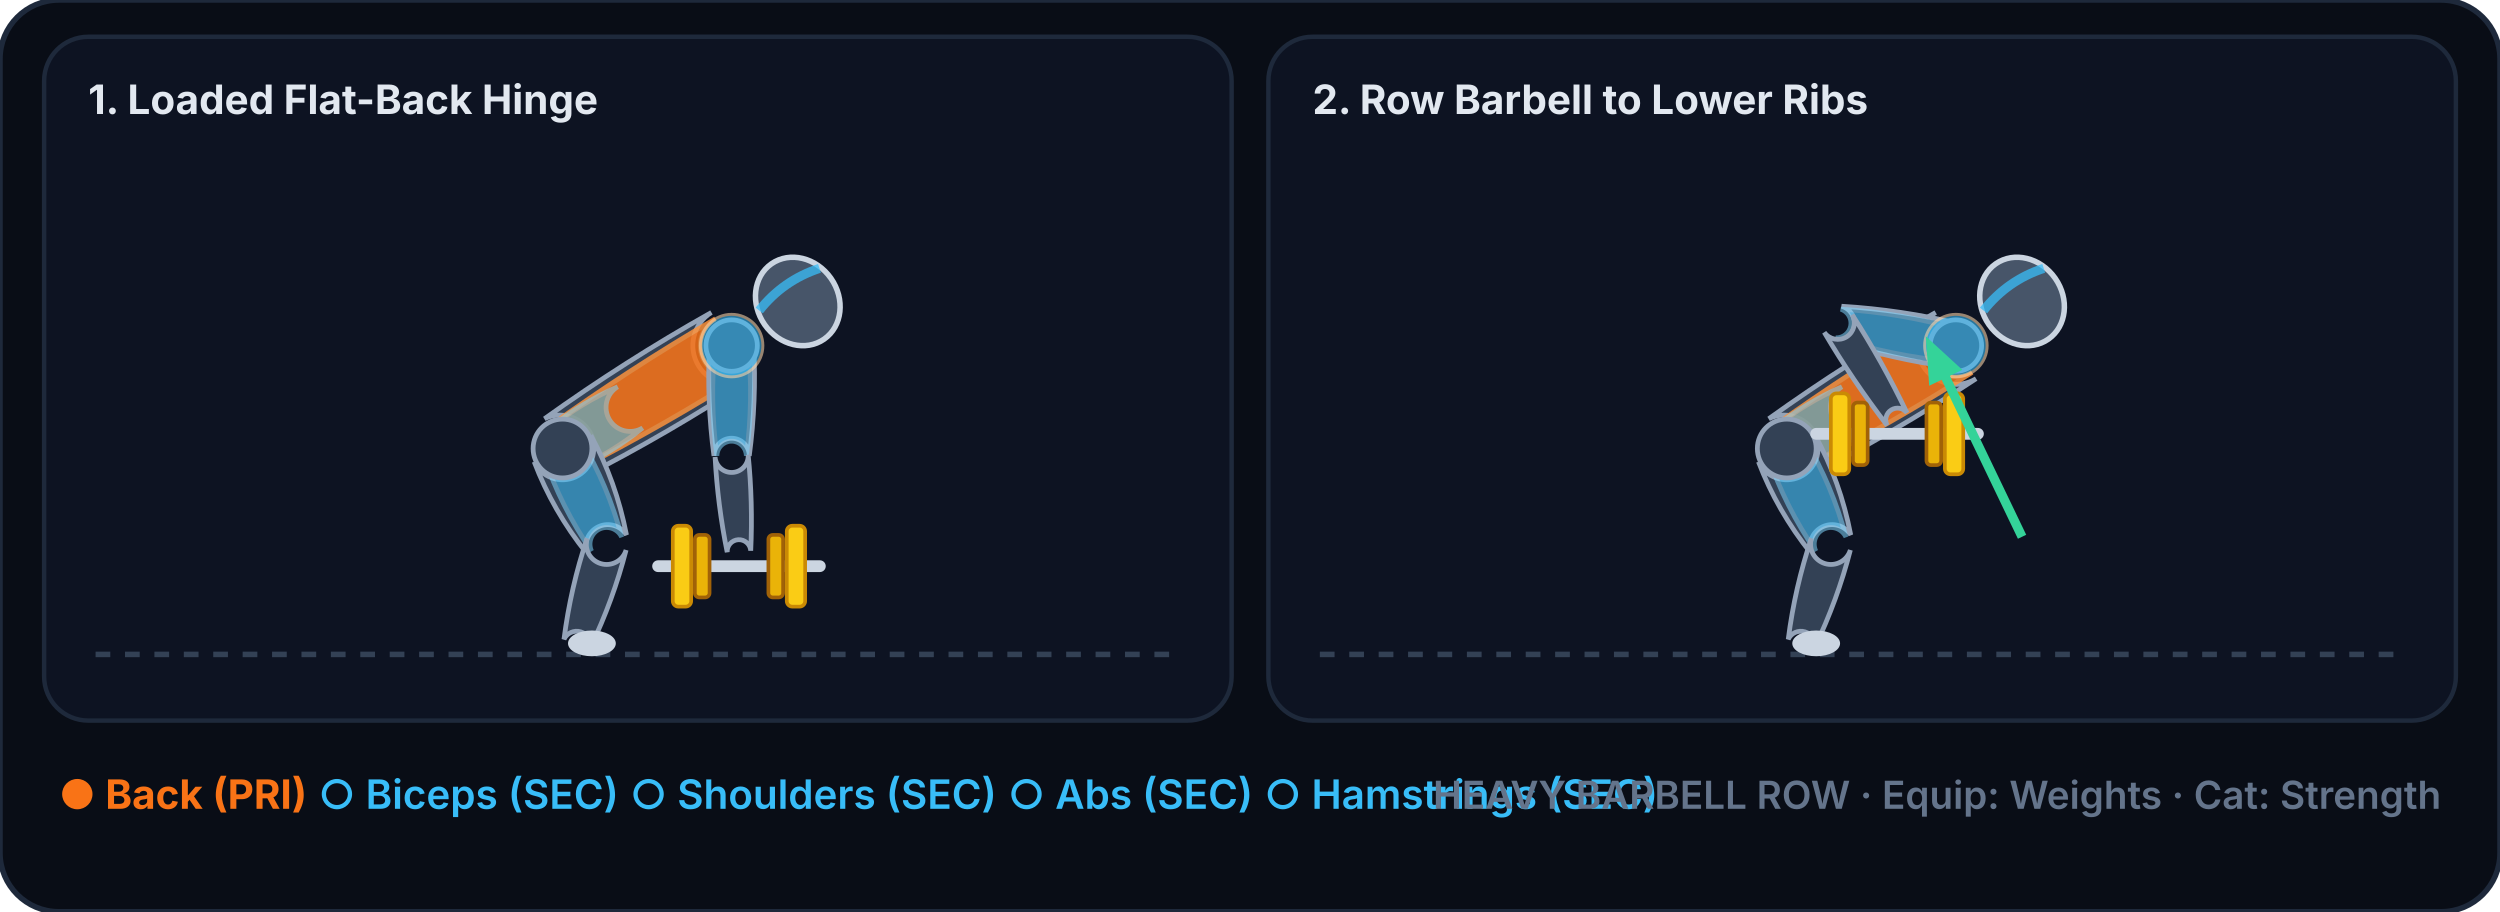
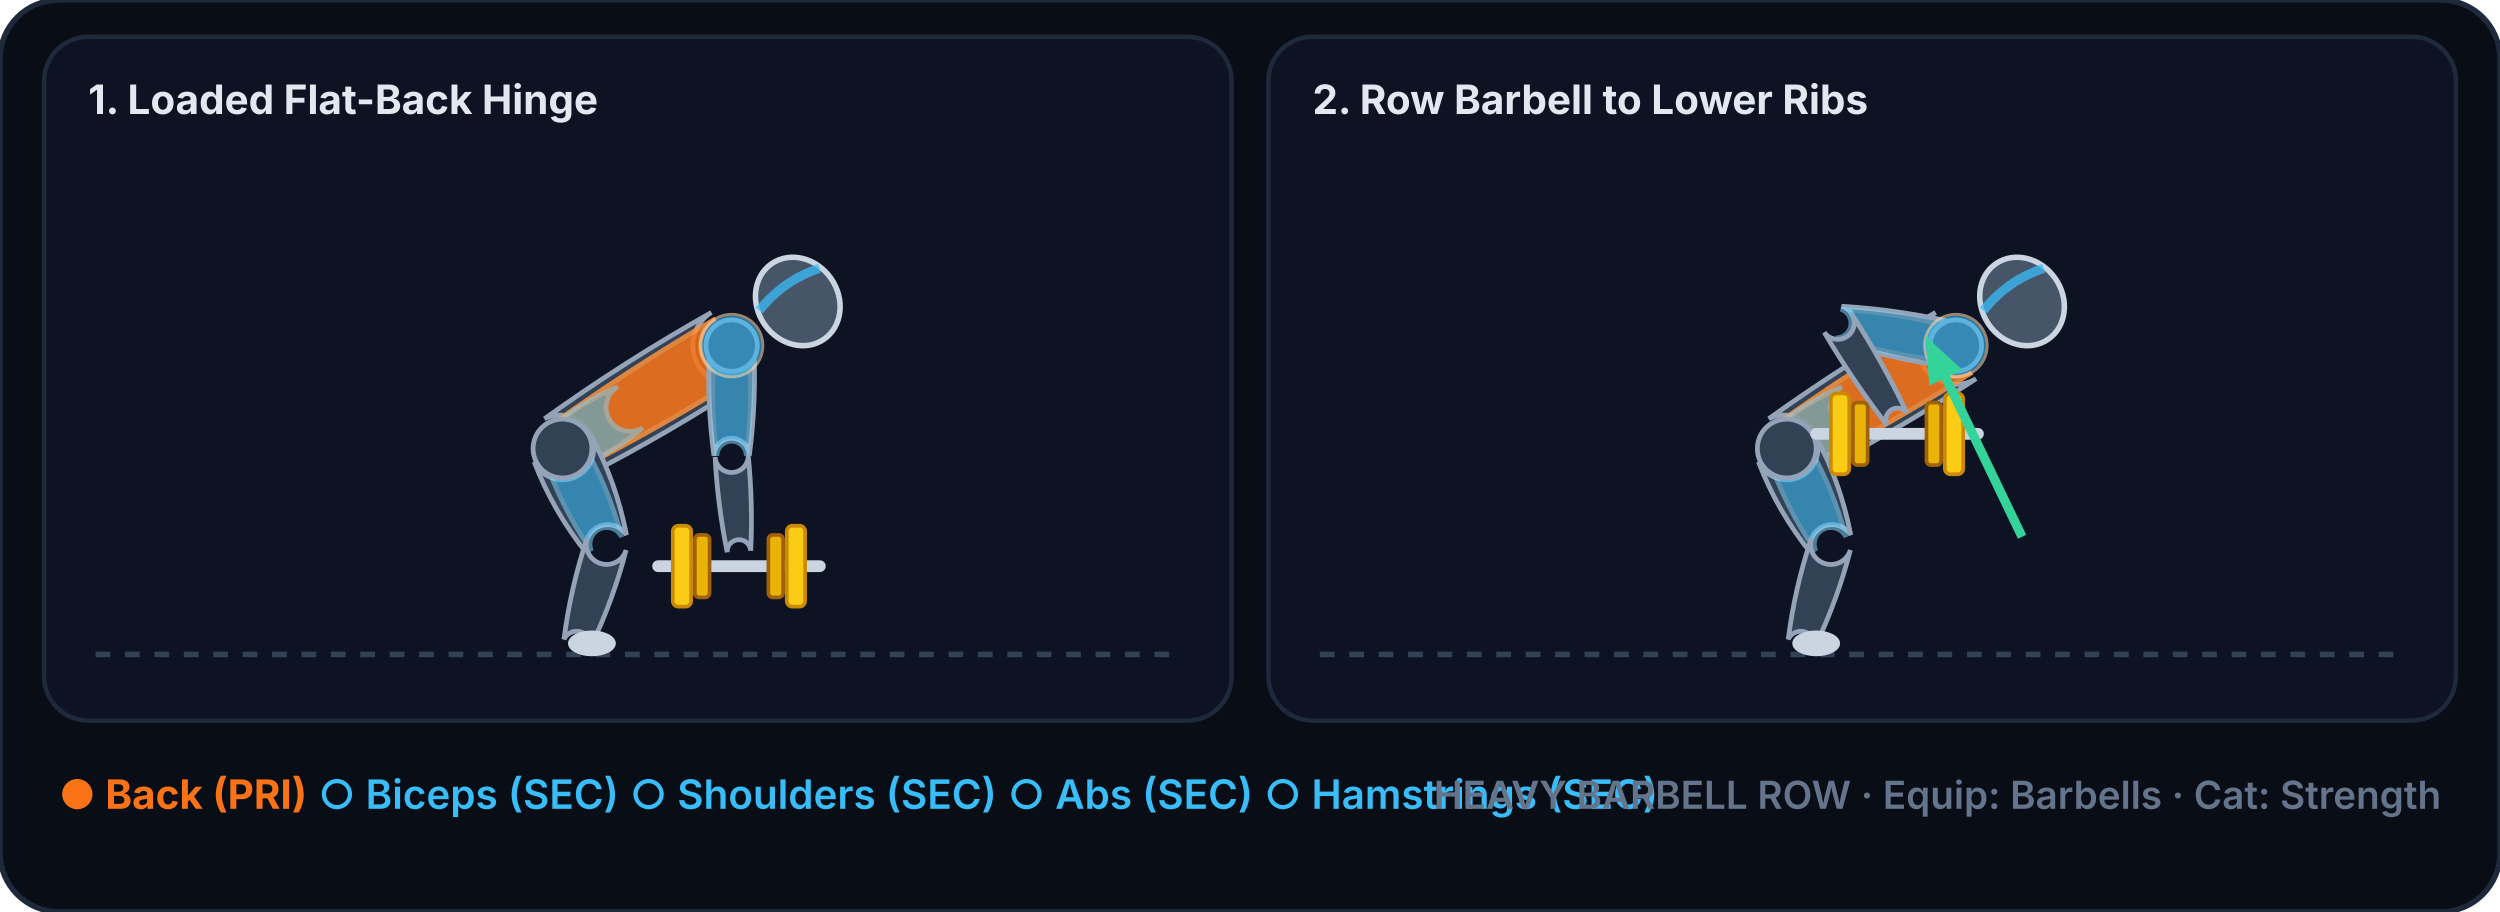
<svg xmlns="http://www.w3.org/2000/svg" viewBox="0 0 680 248" width="680" height="248" role="img" aria-label="Barbell Bent-Over / Pendlay Row multi-step exercise diagram">
  <defs>
    <marker id="arrow" viewBox="0 0 10 10" refX="6" refY="5" markerWidth="5" markerHeight="5" orient="auto-start-reverse">
      <path d="M 0 1 L 10 5 L 0 9 z" fill="#34d399" />
    </marker>
  </defs>
  <rect width="680" height="248" rx="16" fill="#090d16" stroke="#1e293b" stroke-width="1.5" />
  <g transform="translate(12, 10)">
    <rect width="323" height="186" rx="12" fill="#0d1322" stroke="#1e293b" stroke-width="1.2" />
    <text x="12" y="21" fill="#e2e8f0" font-family="-apple-system, BlinkMacSystemFont, sans-serif" font-size="11" font-weight="700">1. Loaded Flat-Back Hinge</text>
    <line x1="14" y1="168" x2="309" y2="168" stroke="#334155" stroke-width="1.5" stroke-dasharray="4 4" />
    <g transform="translate(59, 0)">
      <path d="M 86.9 120.1 Q 111.0 107.8 133.5 93.0 A 10.5 10.5 0 0 1 122.5 75.0 Q 99.0 88.2 77.1 103.9 A 9.5 9.5 0 0 1 86.9 120.1 Z" fill="#334155" stroke="#94a3b8" stroke-width="1.3" />
      <g opacity="0.85">
        <path d="M 85.6 118.0 Q 109.7 105.7 132.4 91.3 A 8.5 8.5 0 0 1 123.6 76.7 Q 100.3 90.3 78.4 106.0 A 7 7 0 0 1 85.6 118.0 Z" fill="#f97316" stroke="#fb923c" stroke-width="1.3" />
      </g>
      <g opacity="0.55">
        <path d="M 85.4 117.6 Q 95.4 113.2 103.8 106.4 A 6.5 6.5 0 0 1 97.0 95.2 Q 87.0 99.6 78.6 106.4 A 6.5 6.5 0 0 1 85.4 117.6 Z" fill="#38bdf8" stroke="#7dd3fc" stroke-width="1.3" />
      </g>
      <path d="M 74.3 115.6 Q 79.4 129.0 88.6 140.5 A 6 6 0 0 1 99.4 135.5 Q 96.6 121.0 89.7 108.4 A 8.5 8.5 0 0 1 74.3 115.6 Z" fill="#334155" stroke="#94a3b8" stroke-width="1.3" />
      <g opacity="0.55">
        <path d="M 77.0 114.3 Q 81.6 127.9 89.9 139.9 A 4.5 4.5 0 0 1 98.1 136.1 Q 94.4 122.1 87.0 109.7 A 5.5 5.5 0 0 1 77.0 114.3 Z" fill="#38bdf8" stroke="#7dd3fc" stroke-width="1.3" />
      </g>
      <circle cx="82.0" cy="112.0" r="8" fill="#334155" stroke="#94a3b8" stroke-width="1.3" />
      <path d="M 88.7 136.4 Q 84.2 149.8 82.4 163.9 A 3.8 3.8 0 0 1 89.6 166.1 Q 95.8 153.2 99.3 139.6 A 5.5 5.5 0 0 1 88.7 136.4 Z" fill="#334155" stroke="#94a3b8" stroke-width="1.3" />
      <ellipse cx="90.0" cy="165.0" rx="6.5" ry="3.5" fill="#cbd5e1" />
      <path d="M 122.0 84.0 Q 121.2 99.0 123.2 114.0 A 4.8 4.8 0 0 1 132.8 114.0 Q 134.8 99.0 134.0 84.0 A 6 6 0 0 1 122.0 84.0 Z" fill="#334155" stroke="#94a3b8" stroke-width="1.3" />
      <g opacity="0.55">
        <path d="M 123.5 84.0 Q 122.0 99.0 124.0 114.0 A 4 4 0 0 1 132.0 114.0 Q 134.0 99.0 132.5 84.0 A 4.5 4.5 0 0 1 123.5 84.0 Z" fill="#38bdf8" stroke="#7dd3fc" stroke-width="1.3" />
      </g>
      <path d="M 123.5 114.3 Q 124.2 127.4 126.8 140.2 A 3.2 3.2 0 0 1 133.2 139.8 Q 133.8 126.6 132.5 113.7 A 4.5 4.5 0 0 1 123.5 114.3 Z" fill="#334155" stroke="#94a3b8" stroke-width="1.3" />
      <circle cx="128.0" cy="84.0" r="7" fill="#334155" stroke="#94a3b8" stroke-width="1.3" />
      <circle cx="128.0" cy="84.0" r="8.5" fill="#38bdf8" opacity="0.58" stroke="#fed7aa" stroke-width="0.8" />
      <g transform="translate(146.0, 72.0) rotate(-35)">
        <ellipse cx="0" cy="0" rx="11" ry="12.5" fill="#475569" stroke="#cbd5e1" stroke-width="1.5" />
        <path d="M -10 -4 Q 0 -7 10 -4" stroke="#38bdf8" stroke-width="2.5" fill="none" opacity="0.75" />
      </g>
      <g transform="translate(130.0, 144.0) rotate(0)">
        <line x1="-22" y1="0" x2="22" y2="0" stroke="#cbd5e1" stroke-width="3.2" stroke-linecap="round" />
        <rect x="-18" y="-11" width="5" height="22" rx="1.5" fill="#facc15" stroke="#ca8a04" stroke-width="1" />
        <rect x="-12" y="-8.5" width="4" height="17" rx="1.2" fill="#eab308" stroke="#a16207" stroke-width="1" />
        <rect x="13" y="-11" width="5" height="22" rx="1.5" fill="#facc15" stroke="#ca8a04" stroke-width="1" />
        <rect x="8" y="-8.5" width="4" height="17" rx="1.2" fill="#eab308" stroke="#a16207" stroke-width="1" />
      </g>
    </g>
  </g>
  <g transform="translate(345, 10)">
    <rect width="323" height="186" rx="12" fill="#0d1322" stroke="#1e293b" stroke-width="1.2" />
    <text x="12" y="21" fill="#e2e8f0" font-family="-apple-system, BlinkMacSystemFont, sans-serif" font-size="11" font-weight="700">2. Row Barbell to Lower Ribs</text>
    <line x1="14" y1="168" x2="309" y2="168" stroke="#334155" stroke-width="1.5" stroke-dasharray="4 4" />
    <g transform="translate(59, 0)">
      <path d="M 86.9 120.1 Q 111.0 107.8 133.5 93.0 A 10.5 10.5 0 0 1 122.5 75.0 Q 99.0 88.2 77.1 103.9 A 9.5 9.5 0 0 1 86.9 120.1 Z" fill="#334155" stroke="#94a3b8" stroke-width="1.3" />
      <g opacity="0.85">
        <path d="M 85.6 118.0 Q 109.7 105.7 132.4 91.3 A 8.5 8.5 0 0 1 123.6 76.7 Q 100.3 90.3 78.4 106.0 A 7 7 0 0 1 85.6 118.0 Z" fill="#f97316" stroke="#fb923c" stroke-width="1.3" />
      </g>
      <g opacity="0.55">
        <path d="M 85.4 117.6 Q 95.4 113.2 103.8 106.4 A 6.5 6.5 0 0 1 97.0 95.2 Q 87.0 99.6 78.6 106.4 A 6.5 6.5 0 0 1 85.4 117.6 Z" fill="#38bdf8" stroke="#7dd3fc" stroke-width="1.3" />
      </g>
      <path d="M 74.3 115.6 Q 79.4 129.0 88.6 140.5 A 6 6 0 0 1 99.4 135.5 Q 96.6 121.0 89.7 108.4 A 8.5 8.5 0 0 1 74.3 115.6 Z" fill="#334155" stroke="#94a3b8" stroke-width="1.3" />
      <g opacity="0.55">
        <path d="M 77.0 114.3 Q 81.6 127.9 89.9 139.9 A 4.5 4.5 0 0 1 98.1 136.1 Q 94.4 122.1 87.0 109.7 A 5.5 5.5 0 0 1 77.0 114.3 Z" fill="#38bdf8" stroke="#7dd3fc" stroke-width="1.3" />
      </g>
      <circle cx="82.0" cy="112.0" r="8" fill="#334155" stroke="#94a3b8" stroke-width="1.3" />
      <path d="M 88.7 136.4 Q 84.2 149.8 82.4 163.9 A 3.8 3.8 0 0 1 89.6 166.1 Q 95.8 153.2 99.3 139.6 A 5.5 5.5 0 0 1 88.7 136.4 Z" fill="#334155" stroke="#94a3b8" stroke-width="1.3" />
      <ellipse cx="90.0" cy="165.0" rx="6.5" ry="3.5" fill="#cbd5e1" />
      <path d="M 129.1 78.1 Q 113.3 74.3 96.9 73.3 A 4.8 4.8 0 0 1 95.1 82.7 Q 110.7 87.7 126.9 89.9 A 6 6 0 0 1 129.1 78.1 Z" fill="#334155" stroke="#94a3b8" stroke-width="1.3" />
      <g opacity="0.55">
        <path d="M 128.8 79.6 Q 113.1 75.1 96.7 74.1 A 4 4 0 0 1 95.3 81.9 Q 110.9 86.9 127.2 88.4 A 4.5 4.5 0 0 1 128.8 79.6 Z" fill="#38bdf8" stroke="#7dd3fc" stroke-width="1.3" />
      </g>
      <path d="M 92.2 80.4 Q 99.9 93.5 109.3 105.7 A 3.2 3.2 0 0 1 114.7 102.3 Q 108.1 88.5 99.8 75.6 A 4.5 4.5 0 0 1 92.2 80.4 Z" fill="#334155" stroke="#94a3b8" stroke-width="1.3" />
      <circle cx="128.0" cy="84.0" r="7" fill="#334155" stroke="#94a3b8" stroke-width="1.3" />
      <circle cx="128.0" cy="84.0" r="8.5" fill="#38bdf8" opacity="0.58" stroke="#fed7aa" stroke-width="0.8" />
      <g transform="translate(146.0, 72.0) rotate(-35)">
        <ellipse cx="0" cy="0" rx="11" ry="12.5" fill="#475569" stroke="#cbd5e1" stroke-width="1.5" />
        <path d="M -10 -4 Q 0 -7 10 -4" stroke="#38bdf8" stroke-width="2.5" fill="none" opacity="0.75" />
      </g>
      <g transform="translate(112.0, 108.0) rotate(0)">
        <line x1="-22" y1="0" x2="22" y2="0" stroke="#cbd5e1" stroke-width="3.2" stroke-linecap="round" />
        <rect x="-18" y="-11" width="5" height="22" rx="1.5" fill="#facc15" stroke="#ca8a04" stroke-width="1" />
        <rect x="-12" y="-8.5" width="4" height="17" rx="1.2" fill="#eab308" stroke="#a16207" stroke-width="1" />
        <rect x="13" y="-11" width="5" height="22" rx="1.5" fill="#facc15" stroke="#ca8a04" stroke-width="1" />
        <rect x="8" y="-8.5" width="4" height="17" rx="1.2" fill="#eab308" stroke="#a16207" stroke-width="1" />
      </g>
      <path d="M 146 136 L 122 86" stroke="#34d399" stroke-width="2.5" fill="none" marker-end="url(#arrow)" />
    </g>
  </g>
  <text x="16" y="220" fill="#cbd5e1" font-family="-apple-system, BlinkMacSystemFont, sans-serif" font-size="11">
    <tspan fill="#f97316" font-weight="700">● Back (PRI)</tspan>
    <tspan fill="#38bdf8" font-weight="600">  ○ Biceps (SEC)</tspan>
    <tspan fill="#38bdf8" font-weight="600">  ○ Shoulders (SEC)</tspan>
    <tspan fill="#38bdf8" font-weight="600">  ○ Abs (SEC)</tspan>
    <tspan fill="#38bdf8" font-weight="600">  ○ Hamstrings (SEC)</tspan>
  </text>
  <text x="664" y="220" text-anchor="end" fill="#64748b" font-family="-apple-system, BlinkMacSystemFont, sans-serif" font-size="10.5" font-weight="600">
-     HEAVY BARBELL ROW · Equip: Weights · Cat: Strength
+     HEAVY BARBELL ROW · Equip: Barbells · Cat: Strength
  </text>
</svg>
